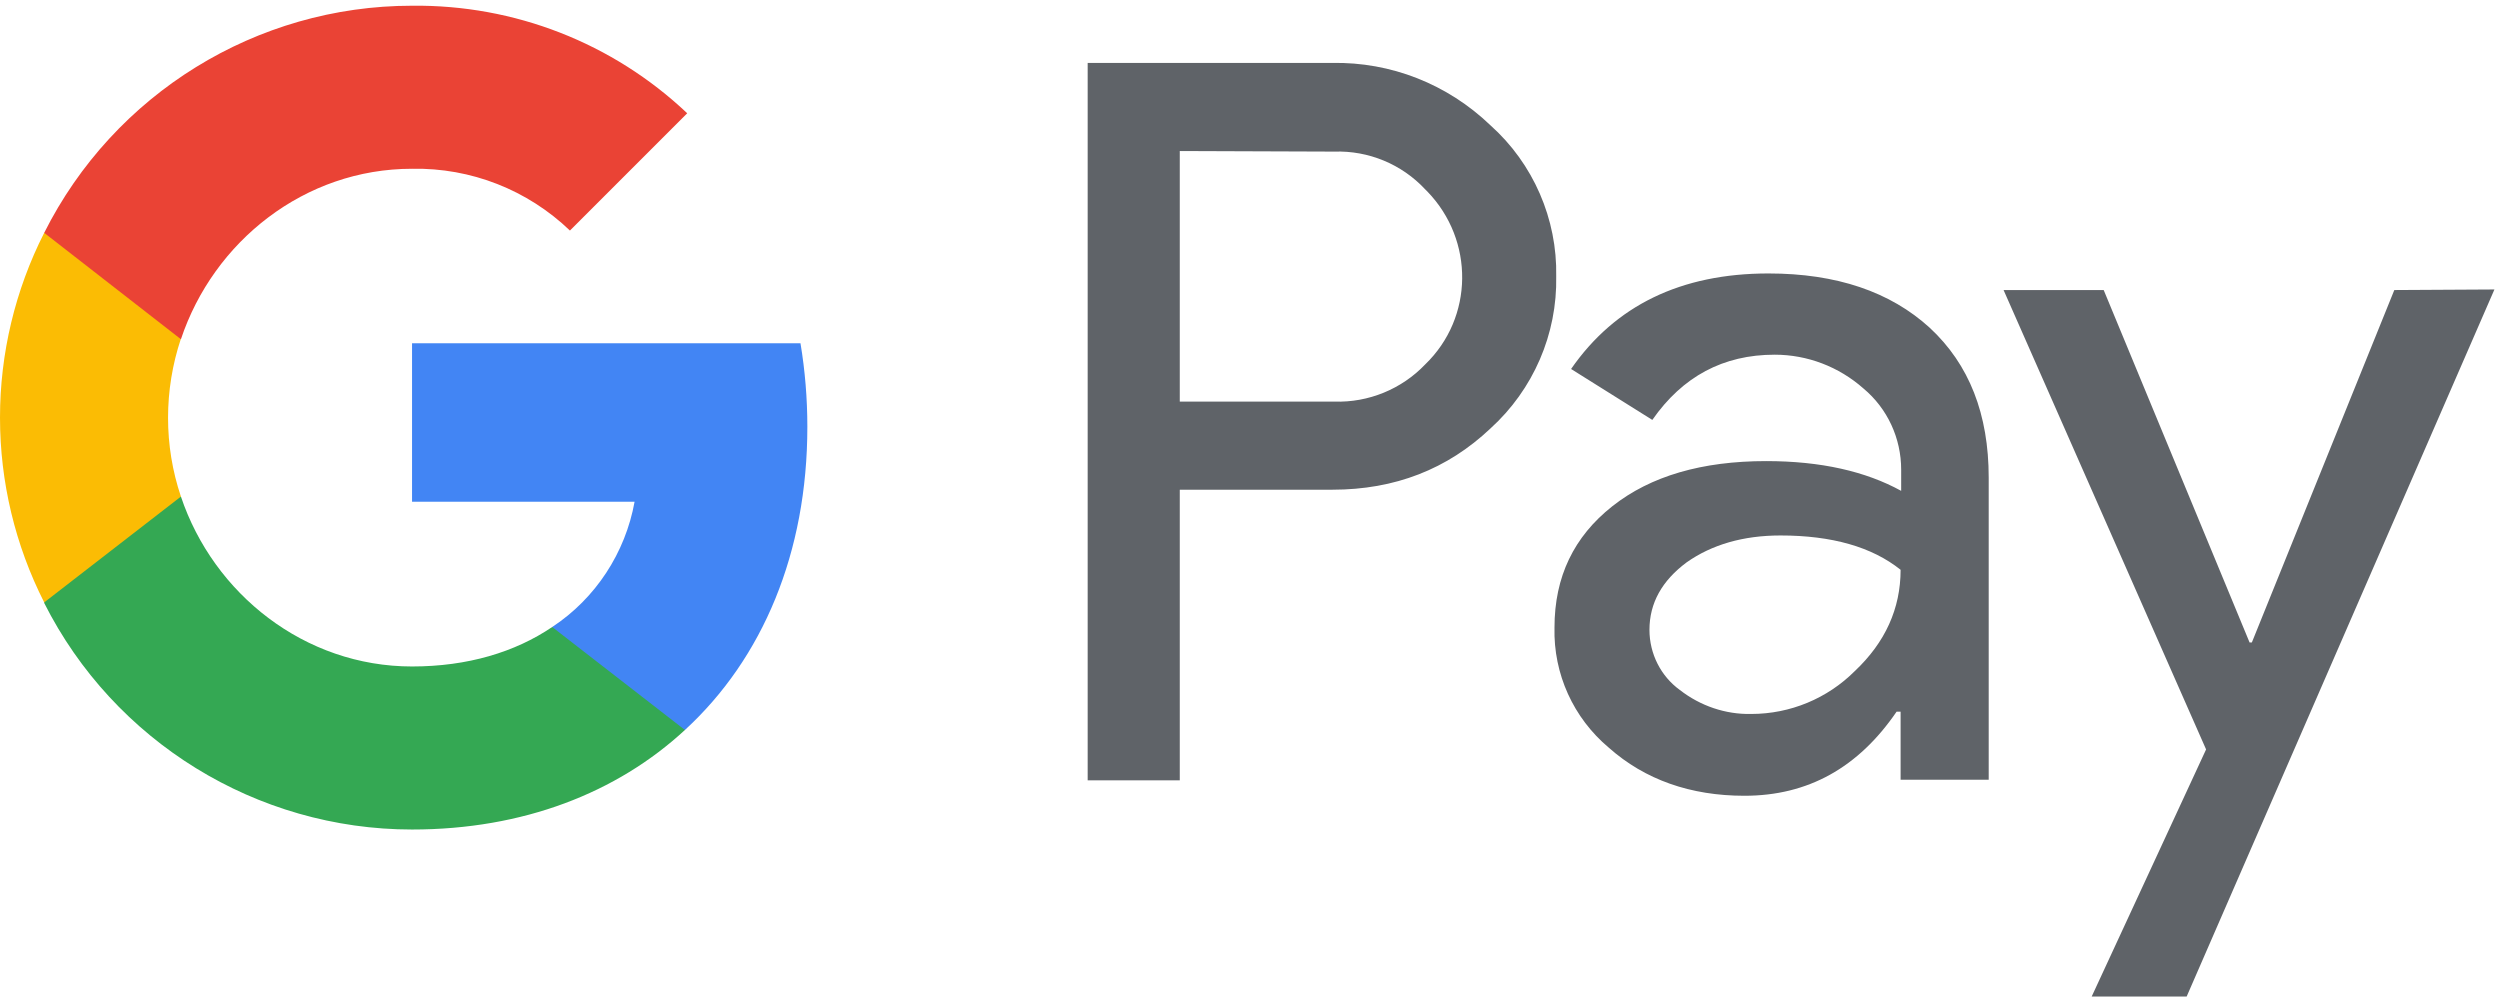
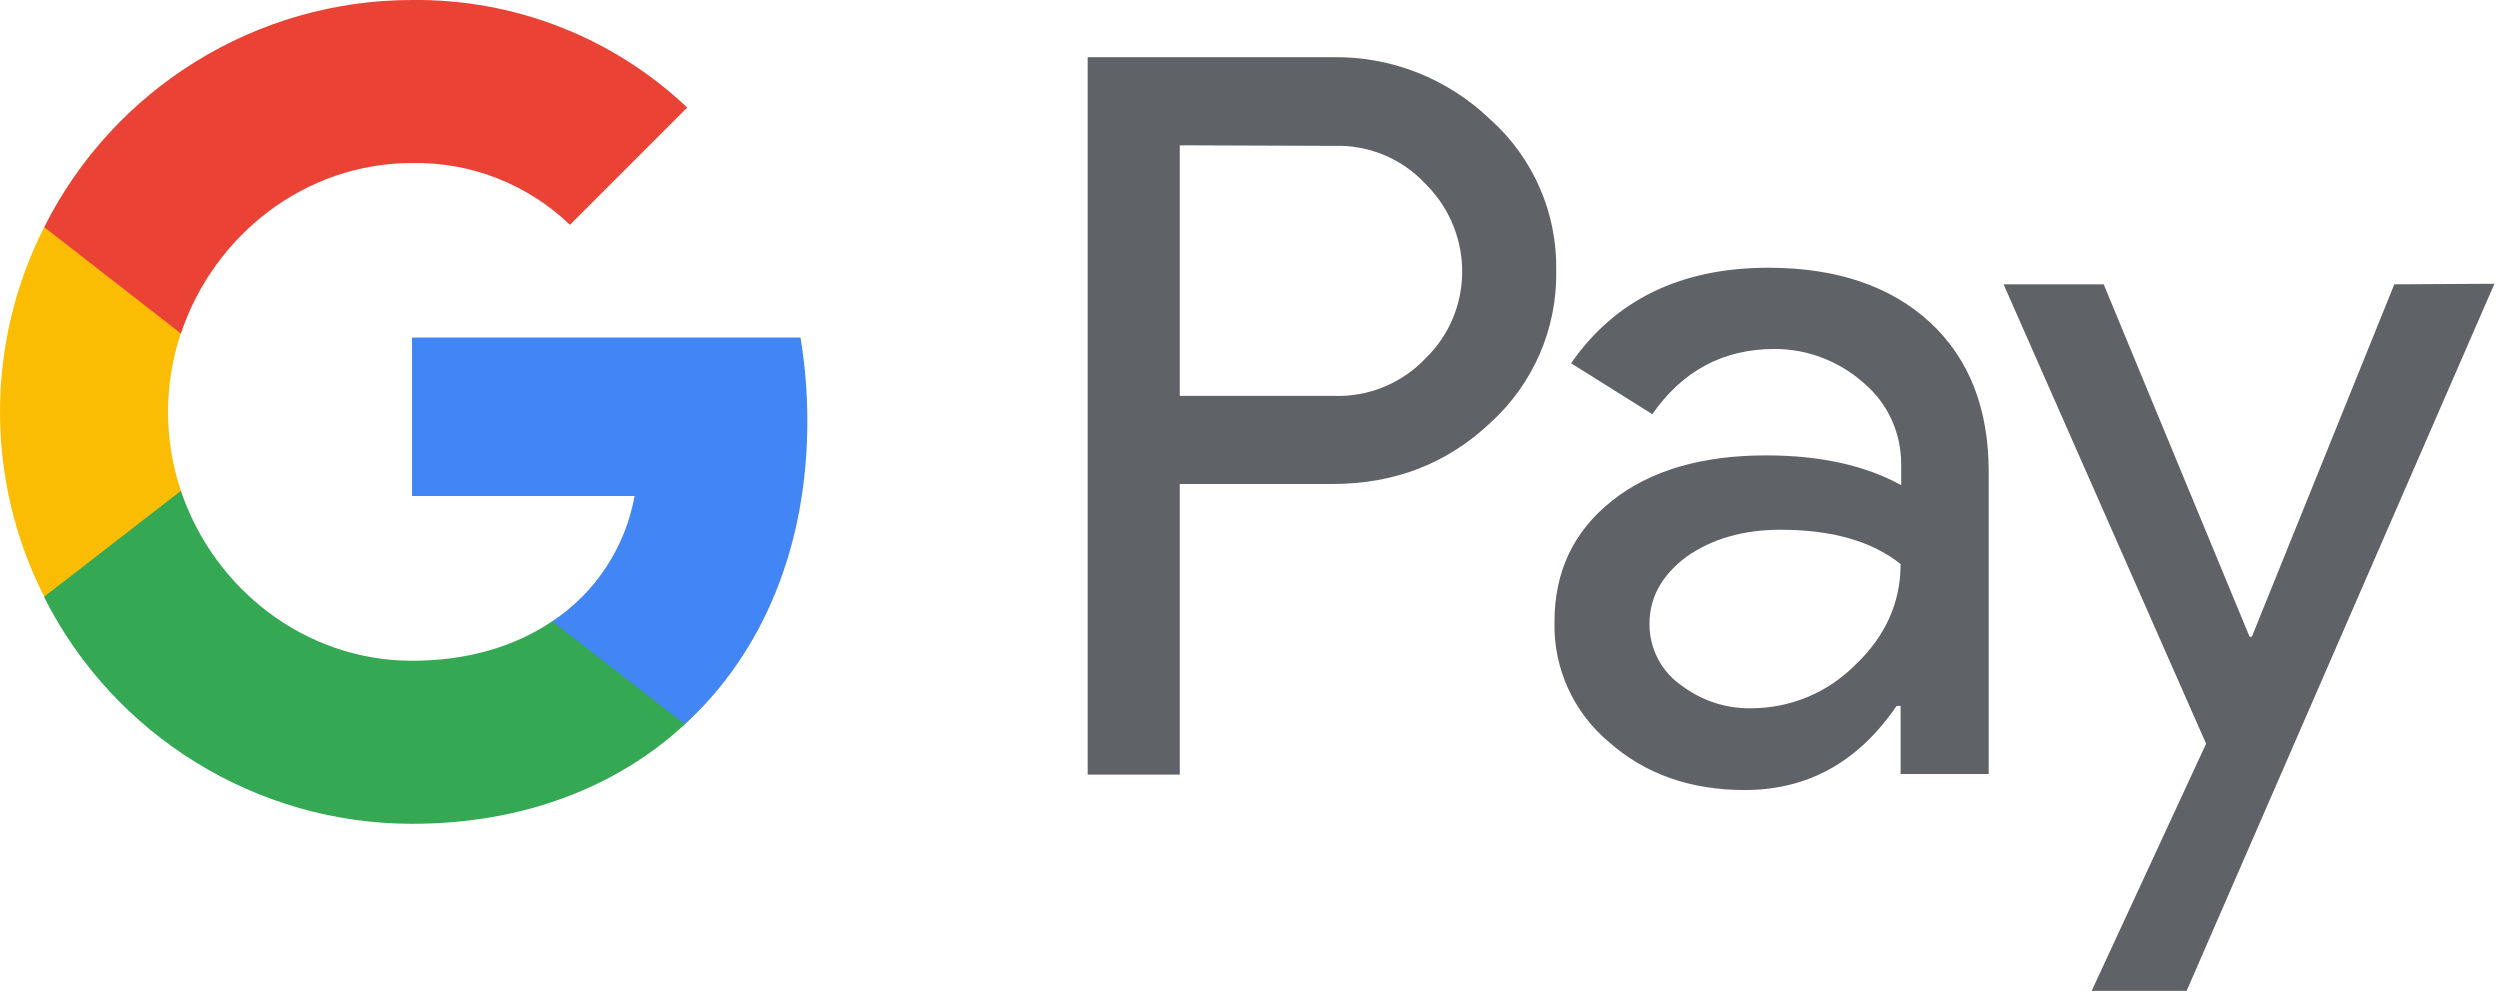
- <svg xmlns="http://www.w3.org/2000/svg" width="437" height="175" viewBox="0 0 437 175" fill="none">
-   <path d="M206.225 85.6V136.4H190.125V11H232.825C243.125 10.8 253.025 14.7 260.525 21.9C268.025 28.6 272.225 38.3 272.025 48.3C272.225 58.4 268.025 68.1 260.525 74.9C253.025 82 243.825 85.6 232.925 85.6H206.225ZM206.225 26.4V70.2H233.225C239.225 70.4 245.025 68 249.125 63.7C257.625 55.5 257.725 42 249.525 33.5L249.125 33.1C245.025 28.7 239.225 26.3 233.225 26.5L206.225 26.4ZM309.125 47.8C321.025 47.8 330.425 51 337.325 57.3C344.225 63.7 347.625 72.4 347.625 83.5V136.3H332.225V124.4H331.525C324.825 134.2 316.025 139.1 304.925 139.1C295.525 139.1 287.525 136.3 281.225 130.7C275.025 125.5 271.525 117.8 271.725 109.7C271.725 100.8 275.125 93.8 281.825 88.5C288.525 83.2 297.525 80.6 308.725 80.6C318.325 80.6 326.125 82.4 332.325 85.8V82.1C332.325 76.6 329.925 71.4 325.725 67.9C321.425 64.1 315.925 62 310.225 62C301.225 62 294.125 65.8 288.825 73.4L274.625 64.5C282.325 53.4 293.825 47.8 309.125 47.8ZM288.325 110.1C288.325 114.3 290.325 118.2 293.625 120.6C297.225 123.4 301.625 124.9 306.125 124.8C312.925 124.8 319.425 122.1 324.225 117.3C329.525 112.3 332.225 106.4 332.225 99.6C327.225 95.6 320.225 93.6 311.225 93.6C304.725 93.6 299.225 95.2 294.825 98.3C290.525 101.5 288.325 105.4 288.325 110.1ZM436.025 50.6L382.225 174.2H365.625L385.625 131L350.225 50.7H367.725L393.225 112.3H393.625L418.525 50.7L436.025 50.6Z" fill="#5F6368" />
-   <path d="M141.125 74.6C141.125 69.7 140.725 64.8 139.925 60H72.025V87.7H110.925C109.325 96.6 104.125 104.6 96.525 109.6V127.6H119.725C133.325 115.1 141.125 96.6 141.125 74.6Z" fill="#4285F4" />
-   <path d="M72.025 145C91.425 145 107.825 138.6 119.725 127.6L96.525 109.6C90.025 114 81.725 116.5 72.025 116.5C53.225 116.5 37.325 103.8 31.625 86.8H7.725V105.4C19.925 129.6 44.825 145 72.025 145Z" fill="#34A853" />
-   <path d="M31.625 86.8C28.625 77.9 28.625 68.2 31.625 59.2V40.7H7.725C2.647 50.71 0 61.776 0 73C0 84.224 2.647 95.29 7.725 105.3L31.625 86.8Z" fill="#FBBC04" />
-   <path d="M72.025 29.5C82.325 29.3 92.225 33.2 99.625 40.3L120.125 19.8C107.125 7.5 89.925 0.8 72.025 1C44.825 1 19.925 16.4 7.725 40.7L31.625 59.3C37.325 42.2 53.225 29.5 72.025 29.5Z" fill="#EA4335" />
+ <svg xmlns="http://www.w3.org/2000/svg" width="437" height="174" viewBox="0 0 437 174" fill="none">
+   <path d="M206.225 84.6V135.4H190.125V10H232.825C243.125 9.8 253.025 13.7 260.525 20.9C268.025 27.6 272.225 37.3 272.025 47.3C272.225 57.4 268.025 67.1 260.525 73.9C253.025 81 243.825 84.6 232.925 84.6H206.225ZM206.225 25.4V69.2H233.225C239.225 69.4 245.025 67 249.125 62.7C257.625 54.5 257.725 41 249.525 32.5L249.125 32.1C245.025 27.7 239.225 25.3 233.225 25.5L206.225 25.4ZM309.125 46.8C321.025 46.8 330.425 50 337.325 56.3C344.225 62.7 347.625 71.4 347.625 82.5V135.3H332.225V123.4H331.525C324.825 133.2 316.025 138.1 304.925 138.1C295.525 138.1 287.525 135.3 281.225 129.7C275.025 124.5 271.525 116.8 271.725 108.7C271.725 99.8 275.125 92.8 281.825 87.5C288.525 82.2 297.525 79.6 308.725 79.6C318.325 79.6 326.125 81.4 332.325 84.8V81.1C332.325 75.6 329.925 70.4 325.725 66.9C321.425 63.1 315.925 61 310.225 61C301.225 61 294.125 64.8 288.825 72.4L274.625 63.5C282.325 52.4 293.825 46.8 309.125 46.8ZM288.325 109.1C288.325 113.3 290.325 117.2 293.625 119.6C297.225 122.4 301.625 123.9 306.125 123.8C312.925 123.8 319.425 121.1 324.225 116.3C329.525 111.3 332.225 105.4 332.225 98.6C327.225 94.6 320.225 92.6 311.225 92.6C304.725 92.6 299.225 94.2 294.825 97.3C290.525 100.5 288.325 104.4 288.325 109.1ZM436.025 49.6L382.225 173.2H365.625L385.625 130L350.225 49.7H367.725L393.225 111.3H393.625L418.525 49.7L436.025 49.6Z" fill="#5F6368" />
+   <path d="M141.125 73.6C141.125 68.7 140.725 63.8 139.925 59H72.025V86.7H110.925C109.325 95.6 104.125 103.6 96.525 108.6V126.6H119.725C133.325 114.1 141.125 95.6 141.125 73.6Z" fill="#4285F4" />
+   <path d="M72.025 144C91.425 144 107.825 137.6 119.725 126.6L96.525 108.6C90.025 113 81.725 115.5 72.025 115.5C53.225 115.5 37.325 102.8 31.625 85.8H7.725V104.4C19.925 128.6 44.825 144 72.025 144Z" fill="#34A853" />
+   <path d="M31.625 85.8C28.625 76.9 28.625 67.2 31.625 58.2V39.7H7.725C2.647 49.71 0 60.776 0 72C0 83.224 2.647 94.29 7.725 104.3L31.625 85.8Z" fill="#FBBC04" />
+   <path d="M72.025 28.5C82.325 28.3 92.225 32.2 99.625 39.3L120.125 18.8C107.125 6.5 89.925 -0.2 72.025 -4.27389e-05C44.825 -4.27389e-05 19.925 15.4 7.725 39.7L31.625 58.3C37.325 41.2 53.225 28.5 72.025 28.5Z" fill="#EA4335" />
</svg>
